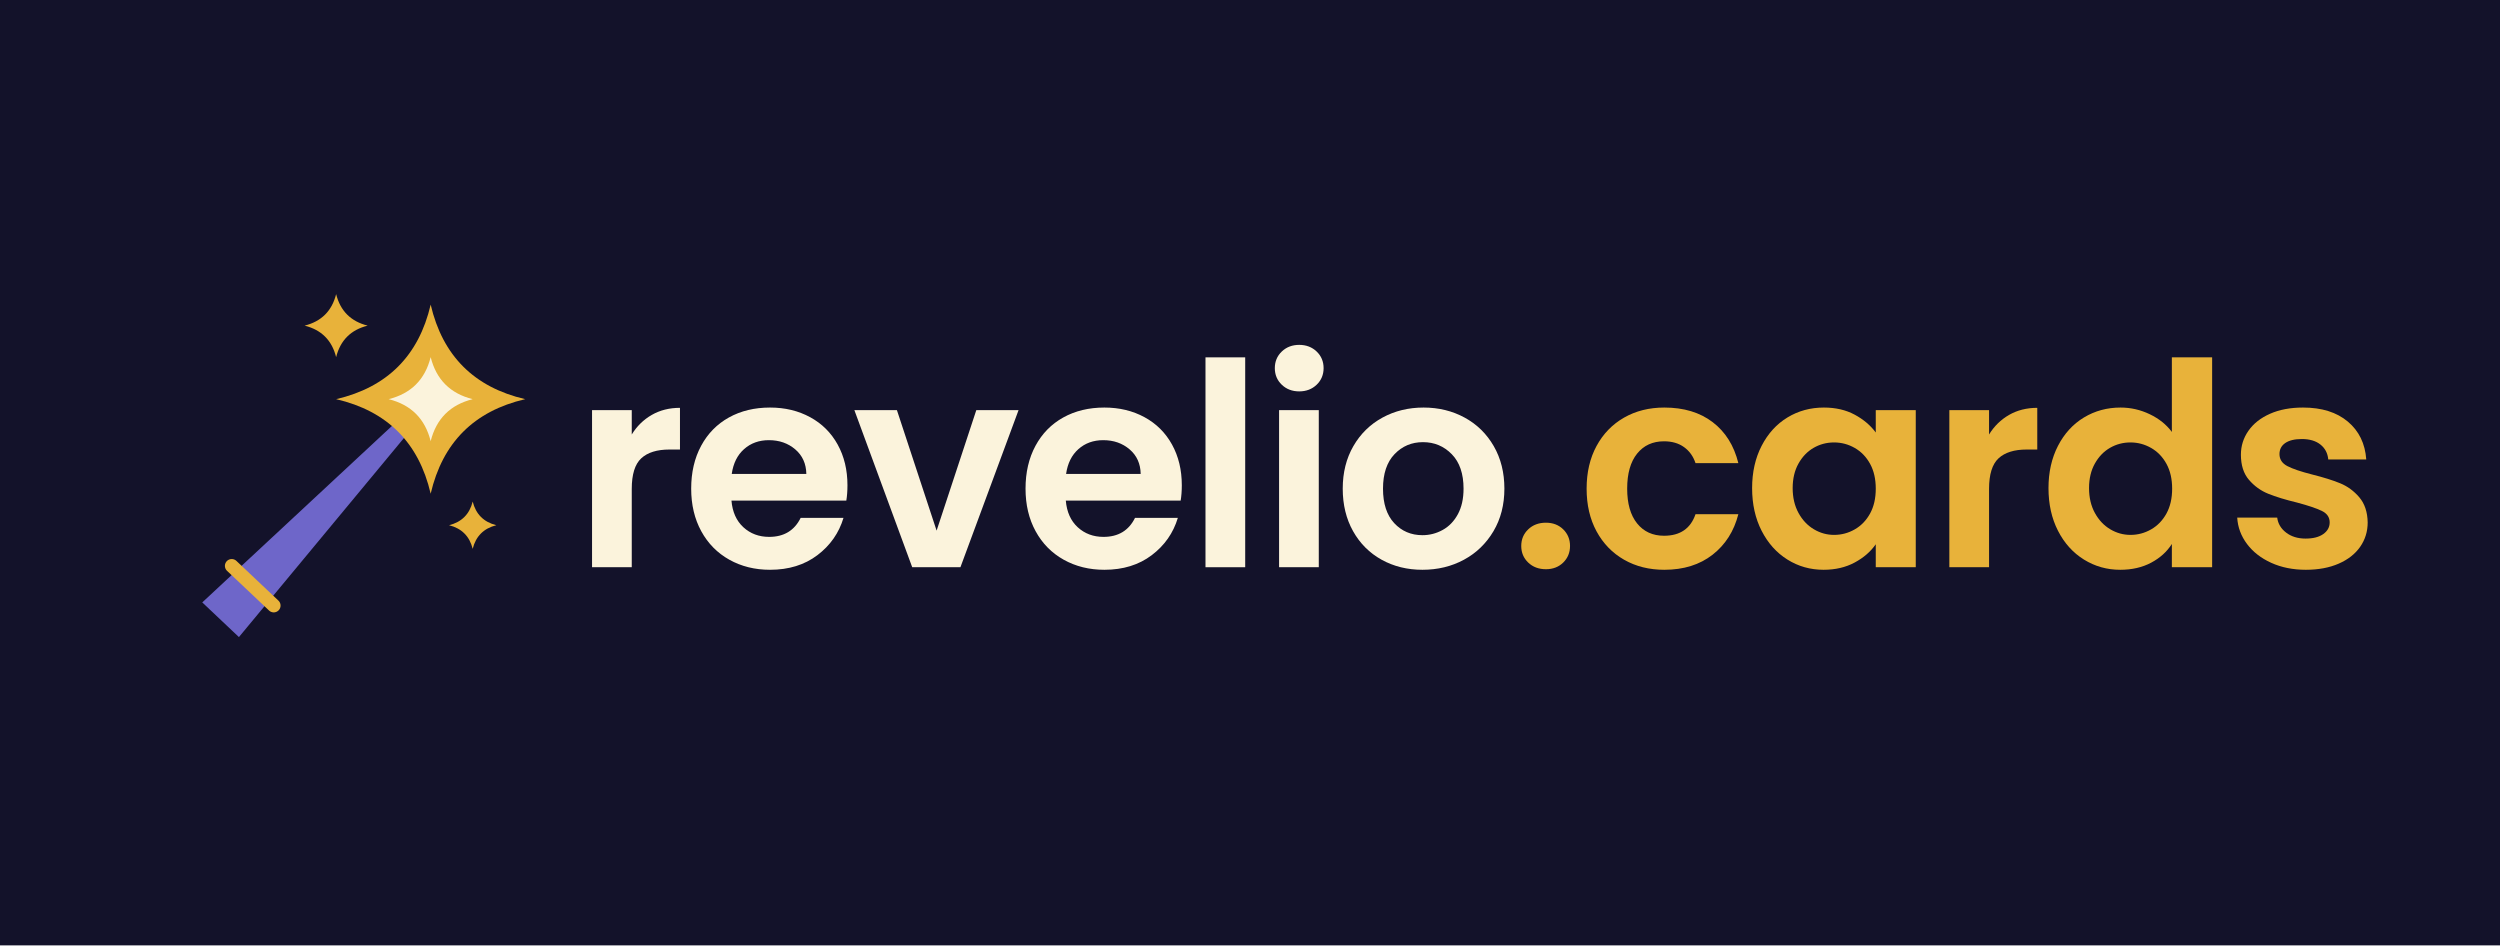
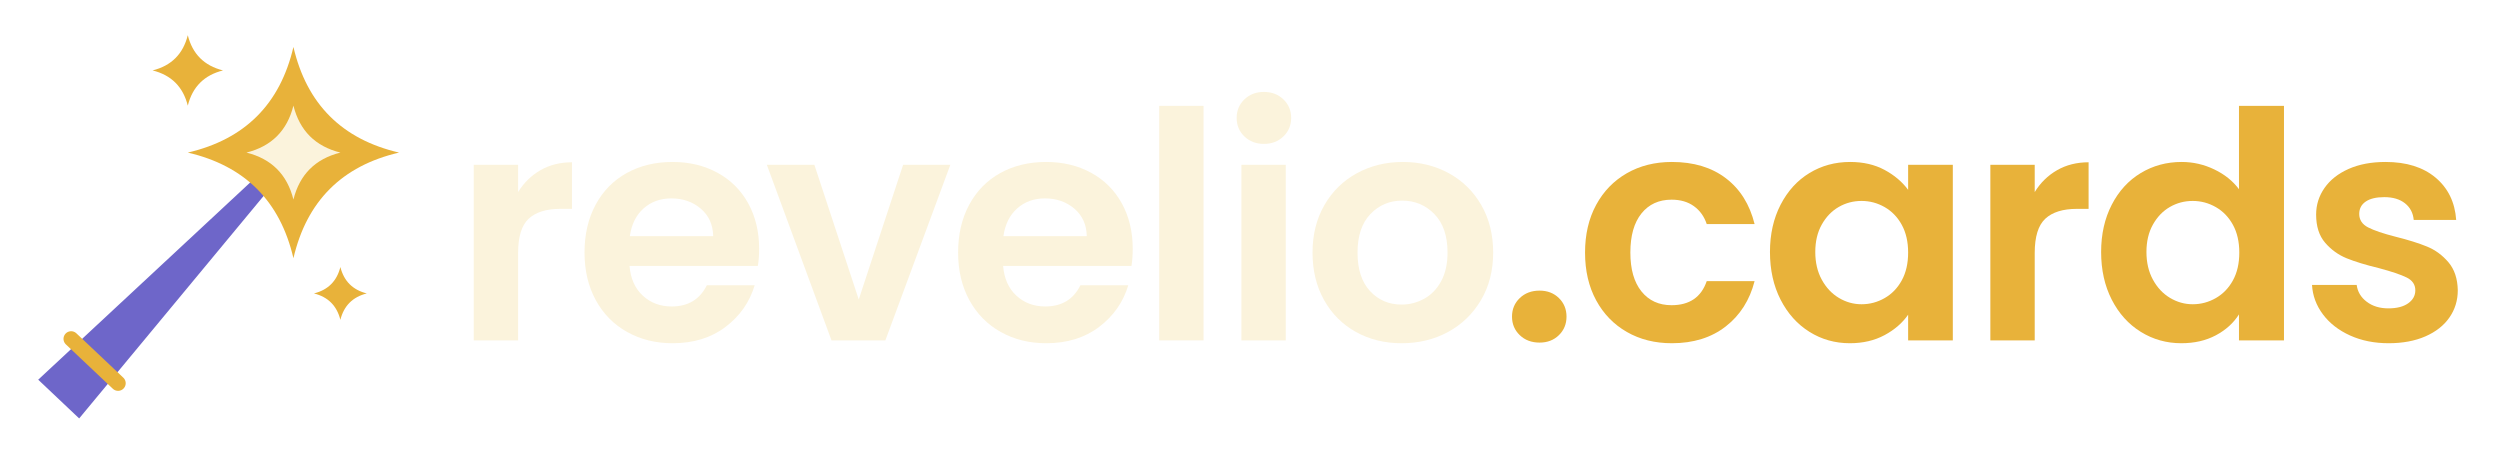
- <svg xmlns="http://www.w3.org/2000/svg" width="476" height="180" viewBox="0 0 476 180" role="img" aria-label="revelio.cards">
-   <rect x="0" y="0" width="476" height="180" fill="#13122A" />
+ <svg xmlns="http://www.w3.org/2000/svg" width="426" height="78" viewBox="32 50 426 78" role="img" aria-label="revelio.cards">
  <g transform="translate(12,42)">
    <polygon points="26.51,72.70 33.49,79.30 65.16,41.10 62.84,38.90" fill="#6E66C9" />
    <line x1="40.12" y1="73.30" x2="32.12" y2="65.74" stroke="#E8B23A" stroke-width="2.6" stroke-linecap="round" />
    <path d="M70,16 Q73.4,30.6 88,34 Q73.4,37.4 70,52 Q66.6,37.4 52,34 Q66.6,30.6 70,16 Z" fill="#E8B23A" />
    <path d="M70,26 Q71.6,32.4 78,34 Q71.6,35.6 70,42 Q68.4,35.6 62,34 Q68.4,32.4 70,26 Z" fill="#FBF3DC" />
    <path d="M52,14 Q53.2,18.8 58,20 Q53.2,21.2 52,26 Q50.8,21.2 46,20 Q50.8,18.8 52,14 Z" fill="#E8B23A" />
    <path d="M78,53.5 Q78.9,57.1 82.5,58 Q78.9,58.9 78,62.5 Q77.1,58.9 73.5,58 Q77.1,57.1 78,53.5 Z" fill="#E8B23A" />
  </g>
  <g>
    <path transform="translate(109.00,108) scale(0.054,-0.054)" fill="#FBF3DC" d="M379 562V415H342Q276 415 242.5 384.0Q209 353 209 276V0H69V554H209V468Q236 512 279.5 537.0Q323 562 379 562Z" />
    <path transform="translate(129.82,108) scale(0.054,-0.054)" fill="#FBF3DC" d="M580 235H175Q180 175 217.0 141.0Q254 107 308 107Q386 107 419 174H570Q546 94 478.0 42.5Q410 -9 311 -9Q231 -9 167.5 26.5Q104 62 68.5 127.0Q33 192 33 277Q33 363 68.0 428.0Q103 493 166.0 528.0Q229 563 311 563Q390 563 452.5 529.0Q515 495 549.5 432.5Q584 370 584 289Q584 259 580 235ZM439 329Q438 383 400.0 415.5Q362 448 307 448Q255 448 219.5 416.5Q184 385 176 329Z" />
    <path transform="translate(162.13,108) scale(0.054,-0.054)" fill="#FBF3DC" d="M300 129 440 554H589L384 0H214L10 554H160Z" />
    <path transform="translate(193.48,108) scale(0.054,-0.054)" fill="#FBF3DC" d="M580 235H175Q180 175 217.0 141.0Q254 107 308 107Q386 107 419 174H570Q546 94 478.0 42.5Q410 -9 311 -9Q231 -9 167.5 26.5Q104 62 68.5 127.0Q33 192 33 277Q33 363 68.0 428.0Q103 493 166.0 528.0Q229 563 311 563Q390 563 452.5 529.0Q515 495 549.5 432.5Q584 370 584 289Q584 259 580 235ZM439 329Q438 383 400.0 415.5Q362 448 307 448Q255 448 219.5 416.5Q184 385 176 329Z" />
    <path transform="translate(225.80,108) scale(0.054,-0.054)" fill="#FBF3DC" d="M209 740V0H69V740Z" />
    <path transform="translate(239.81,108) scale(0.054,-0.054)" fill="#FBF3DC" d="M54 702Q54 737 78.5 760.5Q103 784 140 784Q177 784 201.5 760.5Q226 737 226 702Q226 667 201.5 643.5Q177 620 140 620Q103 620 78.5 643.5Q54 667 54 702ZM209 554V0H69V554Z" />
    <path transform="translate(253.82,108) scale(0.054,-0.054)" fill="#FBF3DC" d="M34 277Q34 362 71.5 427.0Q109 492 174.0 527.5Q239 563 319 563Q399 563 464.0 527.5Q529 492 566.5 427.0Q604 362 604 277Q604 192 565.5 127.0Q527 62 461.5 26.5Q396 -9 315 -9Q235 -9 171.0 26.5Q107 62 70.5 127.0Q34 192 34 277ZM460 277Q460 356 418.5 398.5Q377 441 317 441Q257 441 216.5 398.5Q176 356 176 277Q176 198 215.5 155.5Q255 113 315 113Q353 113 386.5 131.5Q420 150 440.0 187.0Q460 224 460 277Z" />
    <path transform="translate(287.27,108) scale(0.054,-0.054)" fill="#E8B23A" d="M44 75Q44 110 68.5 133.5Q93 157 131 157Q168 157 192.0 133.5Q216 110 216 75Q216 40 192.0 16.5Q168 -7 131 -7Q93 -7 68.5 16.5Q44 40 44 75Z" />
    <path transform="translate(300.31,108) scale(0.054,-0.054)" fill="#E8B23A" d="M307 563Q410 563 477.5 511.5Q545 460 568 367H417Q405 403 376.5 423.5Q348 444 306 444Q246 444 211.0 400.5Q176 357 176 277Q176 198 211.0 154.5Q246 111 306 111Q391 111 417 187H568Q545 97 477.0 44.0Q409 -9 307 -9Q227 -9 165.0 26.5Q103 62 68.0 126.5Q33 191 33 277Q33 363 68.0 427.5Q103 492 165.0 527.5Q227 563 307 563Z" />
    <path transform="translate(331.82,108) scale(0.054,-0.054)" fill="#E8B23A" d="M286 563Q348 563 394.5 538.0Q441 513 469 475V554H610V0H469V81Q442 42 394.5 16.5Q347 -9 285 -9Q215 -9 157.5 27.0Q100 63 66.5 128.5Q33 194 33 279Q33 363 66.5 428.0Q100 493 157.5 528.0Q215 563 286 563ZM322 440Q283 440 250.0 421.0Q217 402 196.5 365.5Q176 329 176 279Q176 229 196.5 191.5Q217 154 250.5 134.0Q284 114 322 114Q361 114 395.0 133.5Q429 153 449.0 189.5Q469 226 469 277Q469 328 449.0 364.5Q429 401 395.0 420.5Q361 440 322 440Z" />
    <path transform="translate(367.43,108) scale(0.054,-0.054)" fill="#E8B23A" d="M379 562V415H342Q276 415 242.5 384.0Q209 353 209 276V0H69V554H209V468Q236 512 279.5 537.0Q323 562 379 562Z" />
    <path transform="translate(388.25,108) scale(0.054,-0.054)" fill="#E8B23A" d="M287 563Q341 563 390.0 539.5Q439 516 468 477V740H610V0H468V82Q442 41 395.0 16.0Q348 -9 286 -9Q216 -9 158.0 27.0Q100 63 66.5 128.5Q33 194 33 279Q33 363 66.5 428.0Q100 493 158.0 528.0Q216 563 287 563ZM322 440Q283 440 250.0 421.0Q217 402 196.5 365.5Q176 329 176 279Q176 229 196.5 191.5Q217 154 250.5 134.0Q284 114 322 114Q361 114 395.0 133.5Q429 153 449.0 189.5Q469 226 469 277Q469 328 449.0 364.5Q429 401 395.0 420.5Q361 440 322 440Z" />
    <path transform="translate(423.86,108) scale(0.054,-0.054)" fill="#E8B23A" d="M39 175H180Q184 143 211.5 122.0Q239 101 280 101Q320 101 342.5 117.0Q365 133 365 158Q365 185 337.5 198.5Q310 212 250 228Q188 243 148.5 259.0Q109 275 80.5 308.0Q52 341 52 397Q52 443 78.5 481.0Q105 519 154.5 541.0Q204 563 271 563Q370 563 429.0 513.5Q488 464 494 380H360Q357 413 332.5 432.5Q308 452 267 452Q229 452 208.5 438.0Q188 424 188 399Q188 371 216.0 356.5Q244 342 303 327Q363 312 402.0 296.0Q441 280 469.5 246.5Q498 213 499 158Q499 110 472.5 72.0Q446 34 396.5 12.5Q347 -9 281 -9Q213 -9 159.0 15.5Q105 40 73.5 82.0Q42 124 39 175Z" />
  </g>
</svg>
